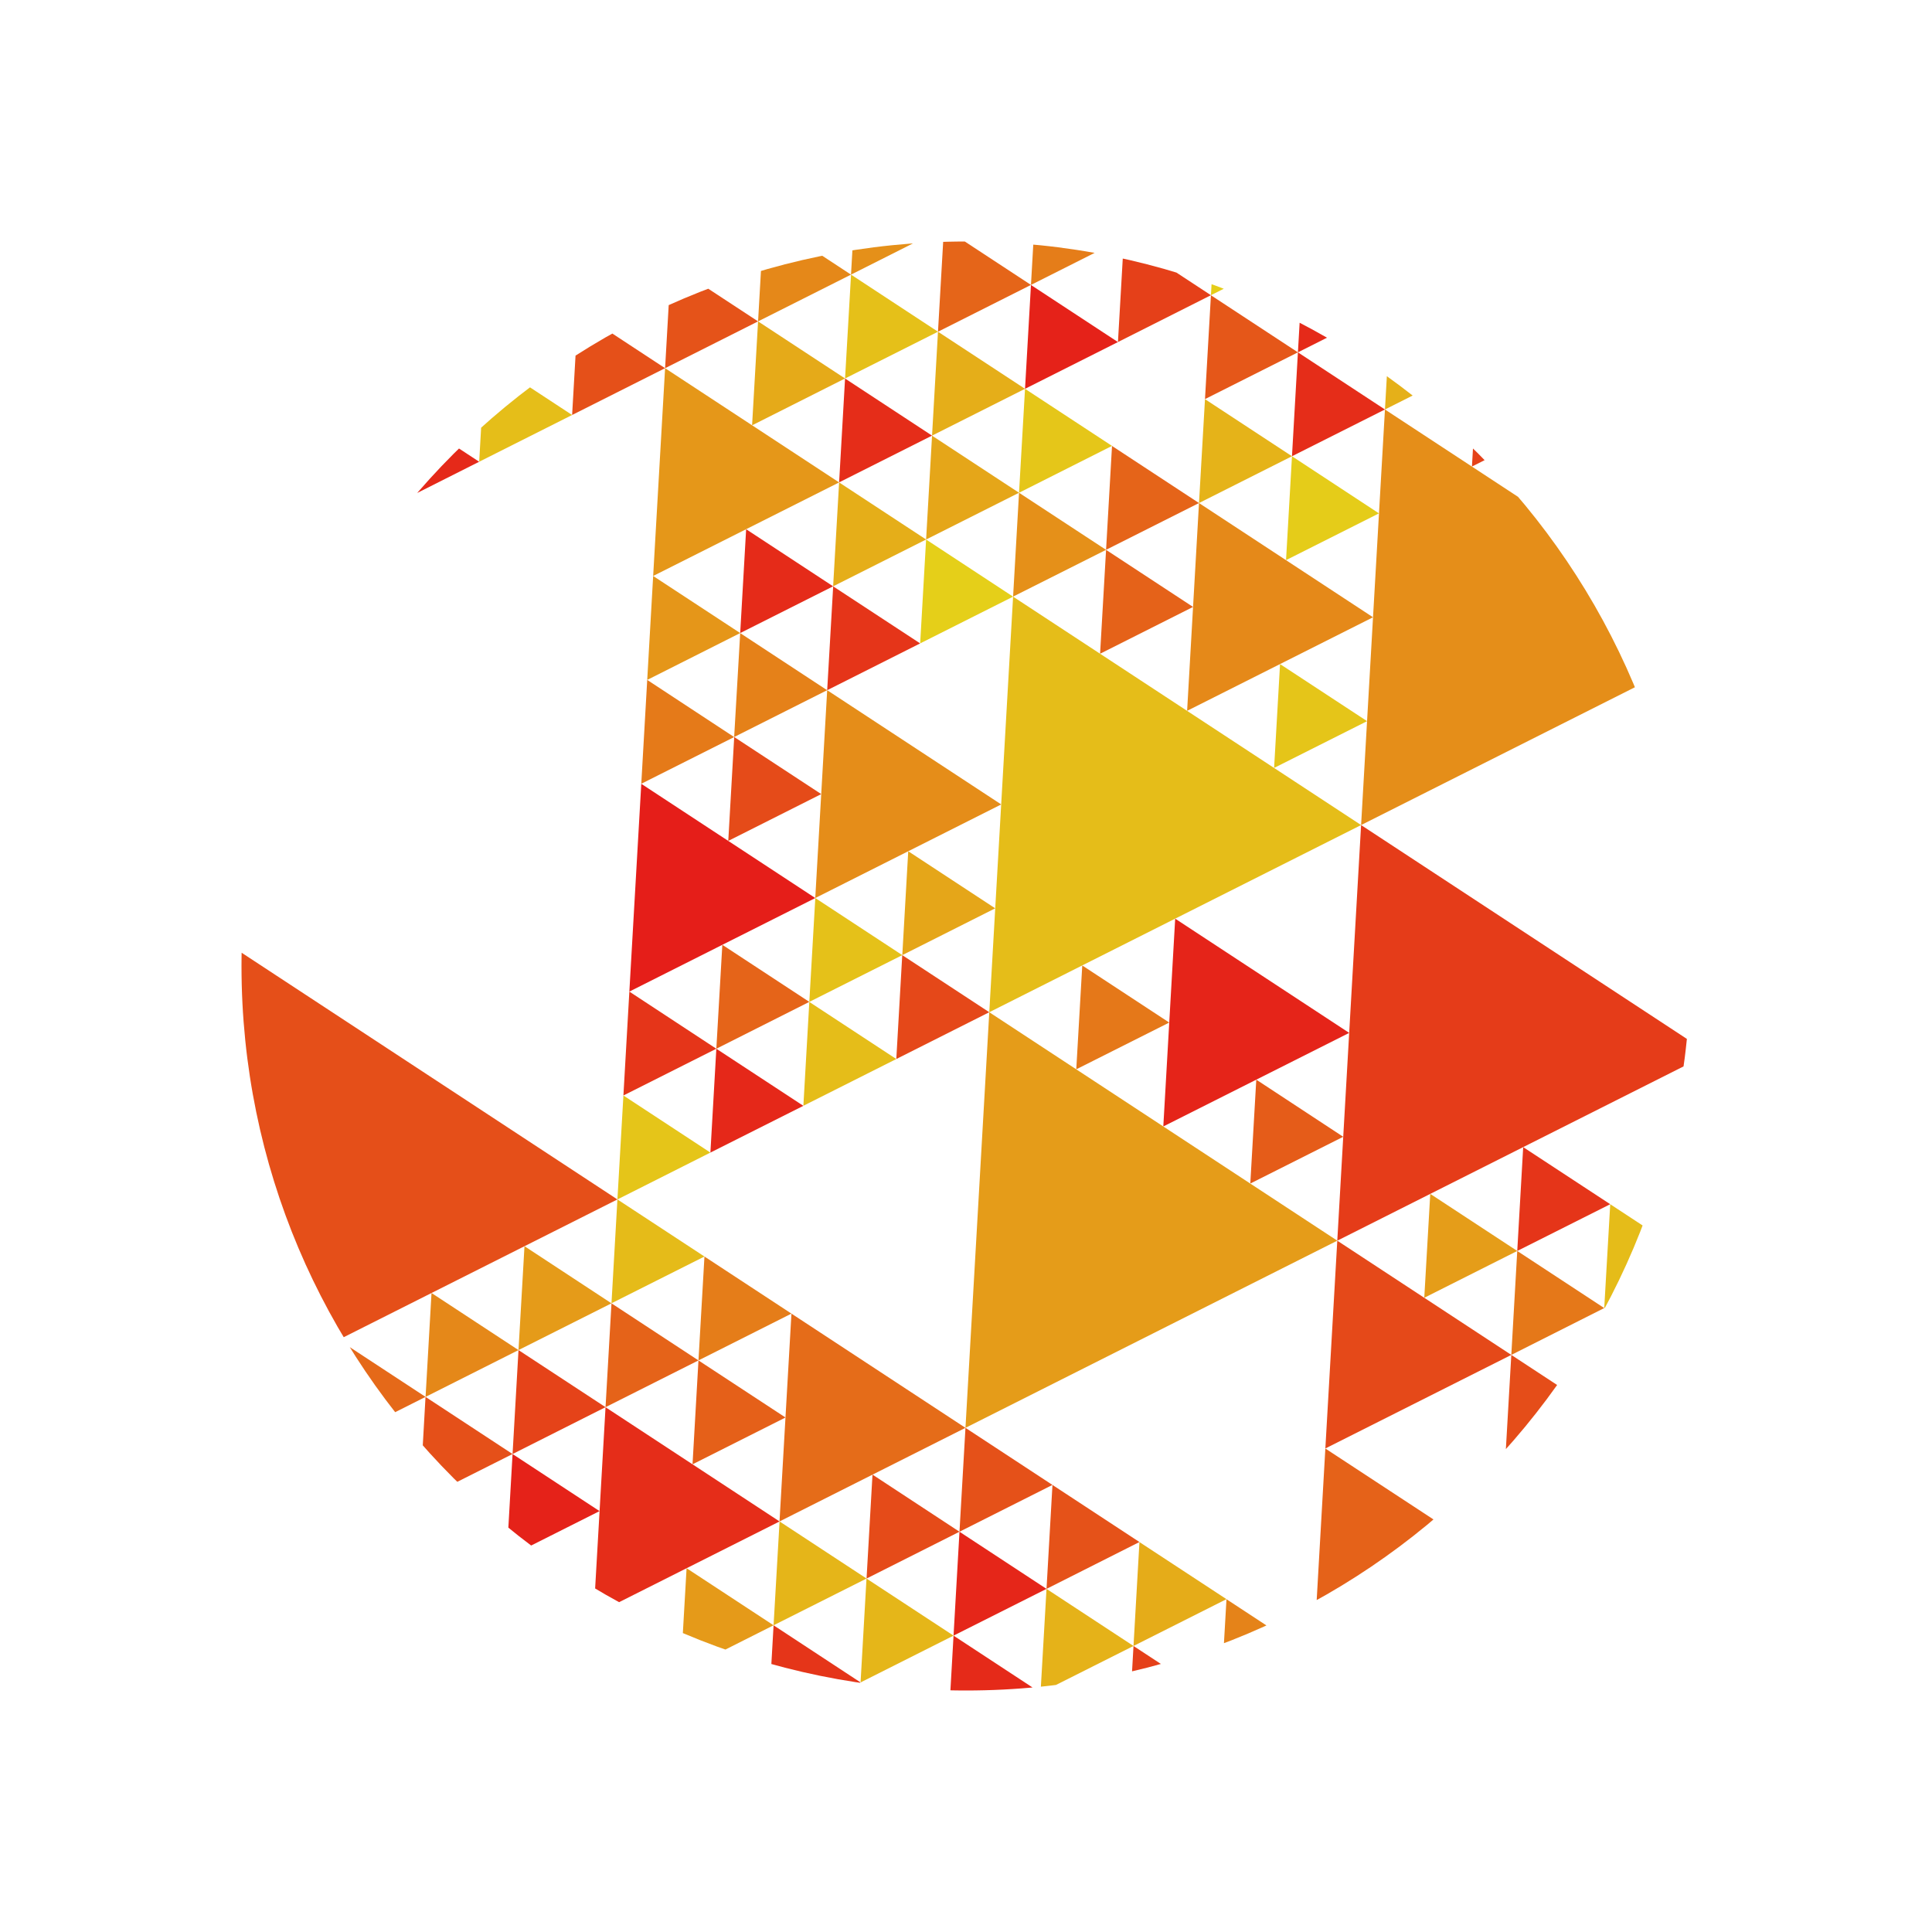
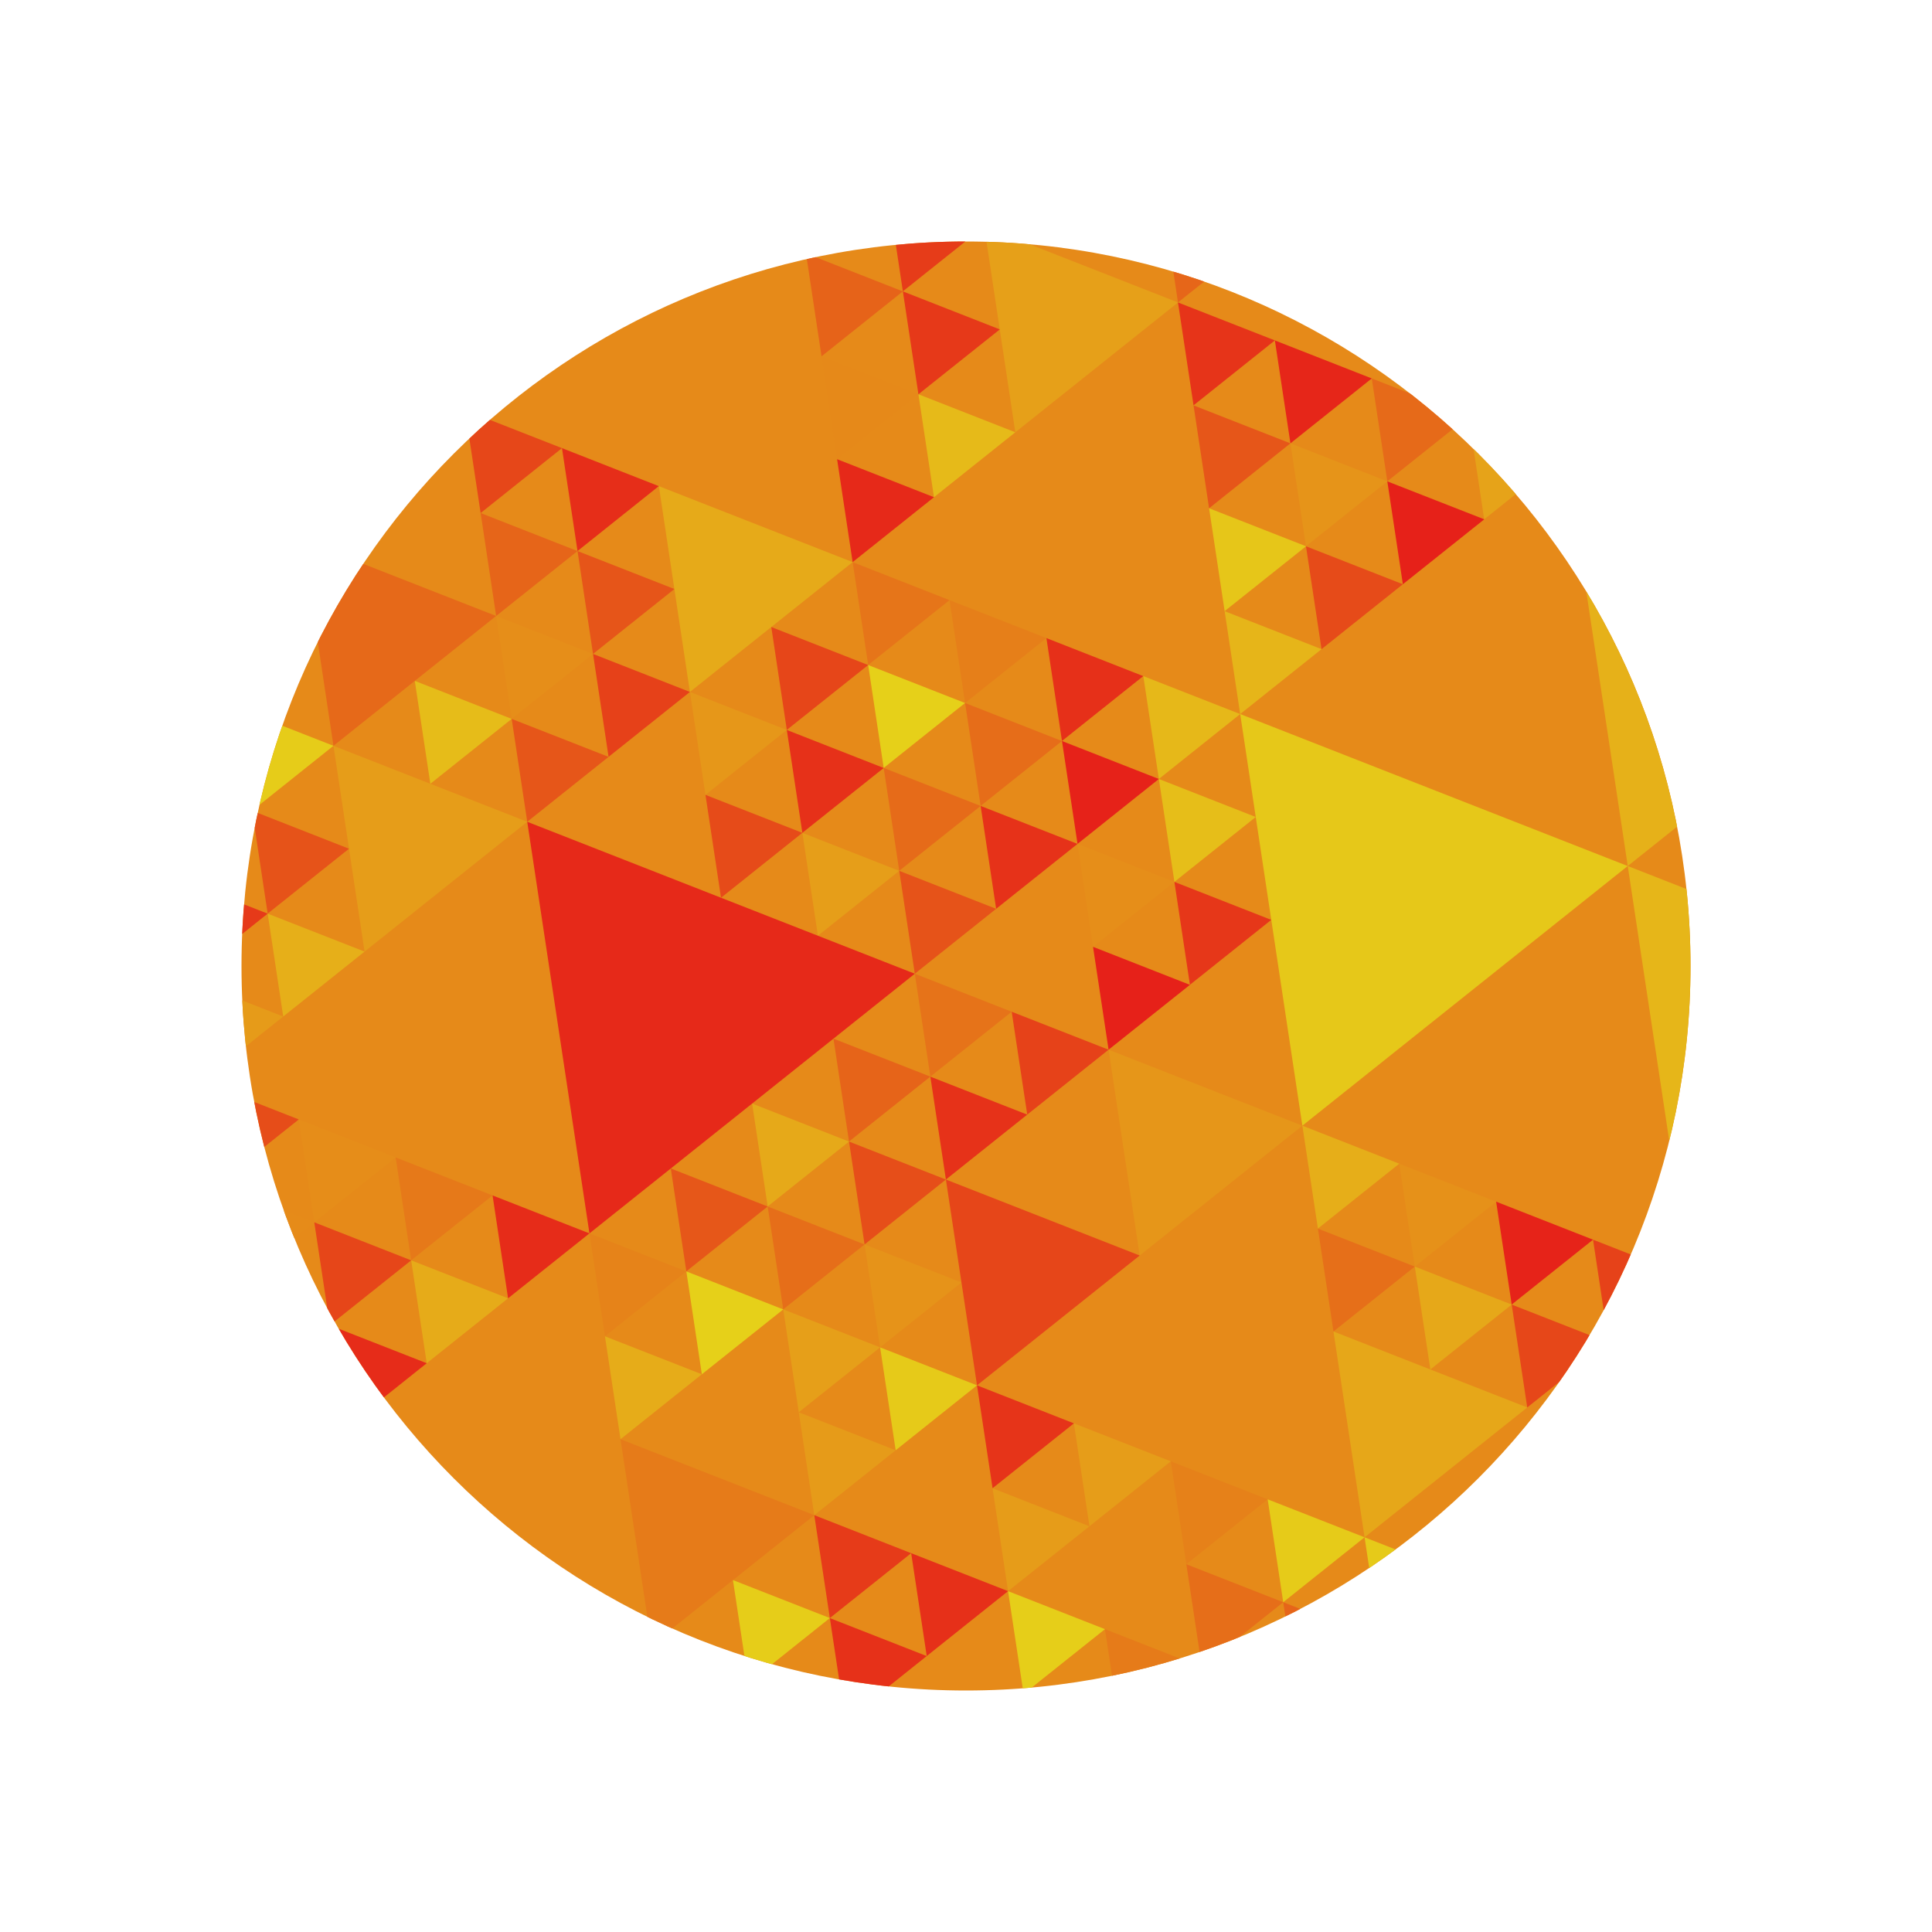
<svg xmlns="http://www.w3.org/2000/svg" width="400" height="400">
  <defs>
    <clipPath id="a">
      <circle cx="200" cy="200" r="150" />
    </clipPath>
  </defs>
  <g clip-path="url(#a)">
-     <path fill="#e52919" d="M81.2 83.78l-1.24 21.52 19.25-9.7z" />
-     <path fill="#e5be19" d="M100.44 74.1l-1.23 21.5 19.24-9.68z" />
-     <path fill="#e55019" d="M119.69 64.4l-1.24 21.52 19.25-9.69z" />
-     <path fill="#e55319" d="M138.93 54.72l-1.23 21.51 19.25-9.69z" />
-     <path fill="#e58819" d="M158.18 45.03l-1.23 21.51 19.24-9.68z" />
-     <path fill="#e59019" d="M177.43 35.34l-1.24 21.52 19.25-9.7z" />
-     <path fill="#e54f19" d="M-16.27 153.73l-9.87 172.1 153.97-77.5z" />
-     <path fill="#e5bb19" d="M127.83 248.33l-1.23 21.5 19.25-9.68z" />
-     <path fill="#e56319" d="M126.6 269.84l-1.23 21.5 19.24-9.68z" />
-     <path fill="#e57d19" d="M145.85 260.15l-1.24 21.51 19.25-9.69z" />
-     <path fill="#e52d19" d="M125.37 291.35l-2.47 43.02L161.4 315z" />
-     <path fill="#e56c19" d="M163.86 271.97L161.39 315l38.5-19.38z" />
-     <path fill="#e56019" d="M144.61 281.66l-1.23 21.51 19.25-9.69z" />
-     <path fill="#e55119" d="M199.89 295.62l-1.24 21.51 19.25-9.69z" />
-     <path fill="#e52619" d="M198.65 317.13l-1.23 21.51 19.25-9.68z" />
-     <path fill="#e55219" d="M217.9 307.44l-1.23 21.52 19.24-9.7z" />
-     <path fill="#e52a19" d="M197.42 338.64l-1.23 21.52 19.24-9.7z" />
-     <path fill="#e5ac19" d="M235.91 319.27l-1.23 21.51 19.25-9.69z" />
-     <path fill="#e54019" d="M234.68 340.78l-1.23 21.51 19.24-9.69z" />
-     <path fill="#e58319" d="M253.93 331.1l-1.24 21.5 19.25-9.68z" />
-     <path fill="#e5b219" d="M216.67 328.96l-1.24 21.5 19.25-9.68z" />
-     <path fill="#e54b19" d="M180.64 305.3l-1.23 21.52 19.24-9.69z" />
-     <path fill="#e59a19" d="M142.15 324.68l-1.24 21.52 19.25-9.7z" />
-     <path fill="#e5b519" d="M161.4 315l-1.24 21.5 19.25-9.68z" />
-     <path fill="#e53519" d="M160.16 336.5l-1.23 21.52 19.24-9.69z" />
-     <path fill="#e5b619" d="M179.4 326.82l-1.23 21.51 19.25-9.69z" />
-     <path fill="#e52219" d="M106.12 301.04l-1.23 21.5 19.24-9.68z" />
-     <path fill="#e59b19" d="M108.59 258.01l-1.24 21.51 19.25-9.68z" />
-     <path fill="#e56919" d="M70.1 277.39l-1.24 21.51 19.25-9.69z" />
-     <path fill="#e58819" d="M89.34 267.7l-1.23 21.51 19.24-9.69z" />
-     <path fill="#e55019" d="M88.1 289.21l-1.22 21.51 19.24-9.68z" />
-     <path fill="#e54319" d="M107.35 279.52l-1.23 21.52 19.25-9.7z" />
-     <path fill="#e5b019" d="M289.2 41.75l-2.46 43.03 38.49-19.38z" />
-     <path fill="#e58e19" d="M286.74 84.78l-4.94 86.04 76.99-38.75z" />
-     <path fill="#e54219" d="M305.98 75.09l-1.23 21.5L324 86.92z" />
-     <path fill="#e53c19" d="M281.8 170.82l-4.93 86.05 76.99-38.75z" />
-     <path fill="#e54919" d="M276.87 256.87l-2.47 43.02 38.5-19.37z" />
-     <path fill="#e56219" d="M274.4 299.9l-2.46 43.02 38.5-19.38z" />
-     <path fill="#e54d19" d="M312.9 280.52l-1.24 21.5 19.25-9.68z" />
-     <path fill="#e59d19" d="M296.12 247.18l-1.24 21.51 19.25-9.69z" />
-     <path fill="#e53519" d="M315.36 237.5l-1.23 21.5 19.25-9.68z" />
-     <path fill="#e57819" d="M314.13 259l-1.23 21.52 19.24-9.7z" />
-     <path fill="#e5bc19" d="M333.38 249.32l-1.24 21.5 19.25-9.68z" />
-     <path fill="#e55c19" d="M260.1 223.53l-1.24 21.51 19.24-9.68z" />
-     <path fill="#e57819" d="M224.07 199.89l-1.24 21.5 19.25-9.68z" />
-     <path fill="#e52419" d="M243.31 190.2l-2.46 43.02 38.49-19.37z" />
-     <path fill="#e59c19" d="M204.82 209.57l-4.93 86.05 76.98-38.75z" />
-     <path fill="#e5c519" d="M265.02 137.49l-1.23 21.5 19.25-9.68z" />
-     <path fill="#e5cc19" d="M267.49 94.46l-1.23 21.51 19.24-9.68z" />
-     <path fill="#e56219" d="M229 113.84l-1.24 21.51 19.25-9.69z" />
-     <path fill="#e58919" d="M248.24 104.15l-2.46 43.02 38.49-19.37z" />
-     <path fill="#e52a19" d="M269.96 51.44l-1.24 21.51 19.25-9.69z" />
-     <path fill="#e5cd19" d="M251.94 39.62l-1.23 21.5 19.25-9.68z" />
-     <path fill="#e5a619" d="M192.97 90.2l-1.23 21.5 19.24-9.68z" />
-     <path fill="#e56519" d="M195.44 47.17l-1.24 21.51 19.25-9.69z" />
-     <path fill="#e5aa19" d="M156.95 66.54l-1.24 21.52 19.25-9.7z" />
-     <path fill="#e5c019" d="M176.2 56.86l-1.24 21.5 19.24-9.68z" />
-     <path fill="#e52d19" d="M174.96 78.37l-1.23 21.5 19.24-9.68z" />
-     <path fill="#e5ae19" d="M194.2 68.68l-1.23 21.51 19.25-9.69z" />
-     <path fill="#e57d19" d="M214.68 37.48l-1.23 21.51 19.25-9.69z" />
-     <path fill="#e52219" d="M213.45 59l-1.23 21.5 19.24-9.68z" />
-     <path fill="#e54019" d="M232.7 49.3l-1.24 21.52 19.25-9.7z" />
-     <path fill="#e5c619" d="M212.22 80.5l-1.24 21.52 19.25-9.7z" />
-     <path fill="#e59019" d="M210.98 102.02l-1.23 21.5 19.25-9.68z" />
-     <path fill="#e56419" d="M230.23 92.33l-1.23 21.5 19.24-9.68z" />
-     <path fill="#e55719" d="M250.71 61.13l-1.23 21.5 19.24-9.68z" />
-     <path fill="#e5b319" d="M249.48 82.64l-1.24 21.51 19.25-9.69z" />
-     <path fill="#e52d19" d="M268.72 72.95l-1.23 21.51 19.25-9.68z" />
-     <path fill="#e59719" d="M137.7 76.23l-2.47 43.02 38.5-19.37z" />
-     <path fill="#e59619" d="M135.23 119.25L134 140.77l19.25-9.7z" />
-     <path fill="#e57a19" d="M134 140.77l-1.23 21.5L152 152.6z" />
-     <path fill="#e58119" d="M153.25 131.08L152 152.59l19.25-9.69z" />
-     <path fill="#e5ae19" d="M173.73 99.88l-1.24 21.51 19.25-9.69z" />
-     <path fill="#e53519" d="M172.5 121.4l-1.24 21.5 19.25-9.69z" />
-     <path fill="#e5cf19" d="M191.74 111.7l-1.23 21.51 19.24-9.68z" />
-     <path fill="#e52b19" d="M154.48 109.57l-1.23 21.5 19.24-9.68z" />
-     <path fill="#e51e19" d="M132.77 162.28l-2.47 43.02 38.5-19.37z" />
-     <path fill="#e53519" d="M130.3 205.3l-1.23 21.51 19.24-9.68z" />
-     <path fill="#e5c519" d="M129.07 226.81l-1.24 21.52 19.25-9.7z" />
-     <path fill="#e52819" d="M148.31 217.13l-1.23 21.5 19.25-9.68z" />
-     <path fill="#e5c119" d="M168.8 185.93l-1.24 21.5 19.25-9.68z" />
-     <path fill="#e5bd19" d="M167.56 207.44l-1.23 21.5 19.24-9.68z" />
-     <path fill="#e54819" d="M186.8 197.75l-1.23 21.51 19.25-9.69z" />
-     <path fill="#e56419" d="M149.55 195.61l-1.24 21.52 19.25-9.7z" />
-     <path fill="#e5bd19" d="M209.75 123.53l-4.93 86.04 76.98-38.75z" />
-     <path fill="#e5a619" d="M188.04 176.24l-1.23 21.51 19.24-9.69z" />
-     <path fill="#e54b19" d="M152.01 152.59l-1.23 21.51 19.25-9.69z" />
-     <path fill="#e58d19" d="M171.26 142.9l-2.47 43.03 38.5-19.38z" />
+     <path fill="#e68a19" d="M40 360h320V40H40z" />
+     <path fill="#e6b119" d="M471.74 71.78L311.26 8.86l25.75 170.44z" />
+     <path fill="#e6b619" d="M417.25 210.76l-80.24-31.46 12.87 85.22z" />
+     <path fill="#e66619" d="M260.74 49.18l-20.06-7.87 3.21 21.31z" />
+     <path fill="#e6a019" d="M243.9 62.62l-40.13-15.73 6.44 42.61z" />
+     <path fill="#e63c19" d="M203.77 46.89l-20.06-7.87 3.22 21.3z" />
+     <path fill="#e66319" d="M186.93 60.33l-20.06-7.87 3.22 21.31z" />
+     <path fill="#e6ba19" d="M210.21 89.5l-20.06-7.87 3.22 21.31z" />
+     <path fill="#e68919" d="M190.15 81.63l-20.06-7.86 3.22 21.3z" />
+     <path fill="#e62919" d="M193.37 102.94l-20.06-7.87 3.22 21.31z" />
+     <path fill="#e63919" d="M207 68.2l-20.07-7.87 3.22 21.3z" />
+     <path fill="#e6aa19" d="M176.53 116.38l-40.12-15.73 6.43 42.61z" />
+     <path fill="#e62e19" d="M136.4 100.65l-20.05-7.87 3.22 21.31z" />
+     <path fill="#e64719" d="M116.35 92.78l-20.06-7.86 3.22 21.3z" />
+     <path fill="#e66519" d="M119.57 114.09l-20.06-7.87 3.21 21.31z" />
+     <path fill="#e64119" d="M142.84 143.26l-20.06-7.87L126 156.7z" />
+     <path fill="#e68e19" d="M122.78 135.4l-20.06-7.87 3.22 21.3z" />
+     <path fill="#e65619" d="M126 156.7l-20.06-7.86 3.22 21.3z" />
+     <path fill="#e65519" d="M139.63 121.95l-20.06-7.86 3.21 21.3z" />
+     <path fill="#e69d19" d="M109.16 170.14l-40.12-15.73 6.44 42.61z" />
+     <path fill="#e6cc19" d="M69.04 154.41l-40.12-15.73 6.44 42.61z" />
+     <path fill="#e6af19" d="M75.48 197.02l-20.06-7.86 3.22 21.3z" />
+     <path fill="#e63a19" d="M55.42 189.16l-20.06-7.87 3.22 21.3z" />
+     <path fill="#e69b19" d="M58.64 210.46l-20.06-7.86 3.22 21.3z" />
+     <path fill="#e65319" d="M72.26 175.72l-20.06-7.87 3.22 21.3z" />
+     <path fill="#e6bc19" d="M105.94 148.84l-20.06-7.87 3.22 21.3z" />
+     <path fill="#e66919" d="M102.72 127.53L62.6 111.8l6.44 42.61z" />
+     <path fill="#e6ca19" d="M302.58 326.15l-20.06-7.87 3.22 21.3z" />
+     <path fill="#e6cb19" d="M282.52 318.28l-20.06-7.86 3.22 21.3z" />
+     <path fill="#e68119" d="M262.46 310.42l-20.06-7.87 3.22 21.3z" />
+     <path fill="#e66e19" d="M265.68 331.72l-20.06-7.86 3.21 21.3z" />
+     <path fill="#e69d19" d="M242.4 302.55l-20.06-7.86 3.22 21.3z" />
+     <path fill="#e63419" d="M222.34 294.69l-20.06-7.87 3.22 21.3z" />
+     <path fill="#e69c19" d="M225.56 316l-20.06-7.87 3.21 21.3z" />
+     <path fill="#e67b19" d="M248.83 345.16l-20.06-7.86 3.22 21.3z" />
+     <path fill="#e6ce19" d="M228.77 337.3l-20.06-7.87 3.22 21.3z" />
+     <path fill="#e66519" d="M285.74 339.59l-20.06-7.87 3.21 21.3z" />
+     <path fill="#e6ca19" d="M202.28 286.82l-20.06-7.86 3.22 21.3z" />
+     <path fill="#e69f19" d="M182.22 278.96l-20.06-7.87 3.22 21.3z" />
+     <path fill="#e69b19" d="M185.44 300.26l-20.06-7.86 3.21 21.3z" />
+     <path fill="#e6d019" d="M162.16 271.1l-20.06-7.87 3.21 21.3z" />
+     <path fill="#e68319" d="M142.1 263.23l-20.06-7.87 3.21 21.3z" />
+     <path fill="#e6ac19" d="M145.31 284.53l-20.06-7.86 3.22 21.3z" />
+     <path fill="#e67b19" d="M168.6 313.7l-40.13-15.73 6.44 42.61z" />
+     <path fill="#e62c19" d="M122.04 255.36l-20.06-7.86 3.21 21.3z" />
+     <path fill="#e67919" d="M101.98 247.5l-20.06-7.87 3.21 21.3z" />
+     <path fill="#e6ab19" d="M105.2 268.8l-20.07-7.86 3.22 21.3z" />
+     <path fill="#e68d19" d="M81.92 239.63l-20.06-7.86 3.21 21.3z" />
+     <path fill="#e64d19" d="M61.86 231.77L41.8 223.9 45 245.2z" />
+     <path fill="#e68b19" d="M65.07 253.07l-20.06-7.86 3.22 21.3z" />
+     <path fill="#e62c19" d="M88.35 282.24l-20.06-7.86 3.22 21.3z" />
+     <path fill="#e64619" d="M85.13 260.94l-20.06-7.87 3.22 21.3z" />
+     <path fill="#e6cd19" d="M171.81 335l-20.06-7.86 3.22 21.3z" />
+     <path fill="#e63019" d="M208.71 329.43l-20.06-7.86 3.22 21.3z" />
+     <path fill="#e63b19" d="M188.65 321.57l-20.06-7.87 3.22 21.3z" />
+     <path fill="#e63119" d="M191.87 342.87l-20.06-7.86 3.22 21.3z" />
+     <path fill="#e65719" d="M158.94 249.79l-20.06-7.87 3.22 21.3z" />
+     <path fill="#e69319" d="M199.06 265.52L179 257.65l3.22 21.3z" />
+     <path fill="#e66419" d="M192.62 222.9l-20.06-7.86 3.22 21.3z" />
+     <path fill="#e64e19" d="M195.84 244.21l-20.06-7.86 3.22 21.3z" />
+     <path fill="#e6a919" d="M175.78 236.35l-20.06-7.87 3.22 21.3z" />
+     <path fill="#e66e19" d="M179 257.65l-20.06-7.86 3.22 21.3z" />
+     <path fill="#e69e19" d="M186.18 180.3l-20.06-7.87 3.22 21.3z" />
+     <path fill="#e64619" d="M179.75 137.69l-20.06-7.87 3.21 21.3z" />
+     <path fill="#e63119" d="M182.96 159l-20.06-7.87 3.22 21.3z" />
+     <path fill="#e69719" d="M162.9 151.13l-20.06-7.87 3.22 21.3z" />
+     <path fill="#e64b19" d="M166.12 172.43l-20.06-7.86 3.22 21.3z" />
+     <path fill="#e62919" d="M189.4 201.6l-80.24-31.46 12.88 85.22z" />
+     <path fill="#e64219" d="M349.88 264.52l-20.06-7.86 3.22 21.3z" />
+     <path fill="#e62319" d="M329.82 256.66l-20.06-7.87 3.22 21.3z" />
+     <path fill="#e64719" d="M333.04 277.96l-20.06-7.86 3.22 21.3z" />
+     <path fill="#e69119" d="M309.76 248.8l-20.06-7.87 3.22 21.3z" />
+     <path fill="#e6ae19" d="M289.7 240.93l-20.06-7.87 3.22 21.3z" />
+     <path fill="#e66f19" d="M292.92 262.23l-20.06-7.86 3.22 21.3z" />
+     <path fill="#e6a719" d="M316.2 291.4l-40.12-15.73 6.44 42.61z" />
+     <path fill="#e6a819" d="M312.98 270.1l-20.06-7.87 3.22 21.3z" />
+     <path fill="#e6a319" d="M324.13 94.08l-20.06-7.86 3.22 21.3z" />
+     <path fill="#e66a19" d="M304.07 86.22l-20.06-7.87 3.22 21.3z" />
+     <path fill="#e62119" d="M307.3 107.52l-20.07-7.86 3.22 21.3z" />
+     <path fill="#e62619" d="M284.01 78.35l-20.06-7.87 3.22 21.31z" />
+     <path fill="#e63419" d="M263.95 70.48l-20.06-7.86 3.22 21.3z" />
+     <path fill="#e65619" d="M267.17 91.79l-20.06-7.86 3.22 21.3z" />
+     <path fill="#e64b19" d="M290.45 120.96l-20.06-7.86 3.22 21.3z" />
+     <path fill="#e6c619" d="M270.4 113.1l-20.07-7.87 3.22 21.3z" />
+     <path fill="#e6b519" d="M273.61 134.4l-20.06-7.86 3.22 21.3z" />
+     <path fill="#e69419" d="M287.23 99.66l-20.06-7.87 3.22 21.3z" />
+     <path fill="#e6c819" d="M337 179.3l-80.23-31.46 12.87 85.22z" />
+     <path fill="#e6b819" d="M256.77 147.84l-20.06-7.86 3.22 21.3z" />
+     <path fill="#e63019" d="M236.7 139.98l-20.05-7.87 3.22 21.3z" />
+     <path fill="#e62219" d="M239.93 161.28l-20.06-7.86 3.22 21.3z" />
+     <path fill="#e67f19" d="M216.65 132.11l-20.06-7.86 3.22 21.3z" />
+     <path fill="#e67519" d="M196.59 124.25l-20.06-7.87 3.22 21.3z" />
+     <path fill="#e6d019" d="M199.8 145.55l-20.05-7.86 3.21 21.3z" />
+     <path fill="#e63219" d="M223.09 174.72l-20.06-7.86 3.21 21.3z" />
+     <path fill="#e66b19" d="M203.03 166.86l-20.07-7.87 3.22 21.3z" />
+     <path fill="#e65319" d="M206.24 188.16l-20.06-7.86 3.22 21.3z" />
+     <path fill="#e66d19" d="M219.87 153.42l-20.06-7.87 3.22 21.3z" />
+     <path fill="#e69619" d="M269.64 233.06l-40.12-15.73 6.44 42.61z" />
+     <path fill="#e64219" d="M229.52 217.33l-20.06-7.86 3.22 21.3z" />
+     <path fill="#e67319" d="M209.46 209.47l-20.06-7.87 3.22 21.3z" />
+     <path fill="#e63219" d="M212.68 230.77l-20.06-7.86 3.22 21.3z" />
+     <path fill="#e64619" d="M235.96 259.94l-40.12-15.73 6.44 42.61z" />
+     <path fill="#e6be19" d="M259.99 169.15l-20.06-7.87 3.22 21.3z" />
+     <path fill="#e63719" d="M263.2 190.45l-20.05-7.86 3.21 21.3z" />
+     <path fill="#e68e19" d="M243.15 182.59l-20.06-7.87 3.21 21.3z" />
+     <path fill="#e62119" d="M246.36 203.9l-20.06-7.87 3.22 21.3z" />
  </g>
</svg>
